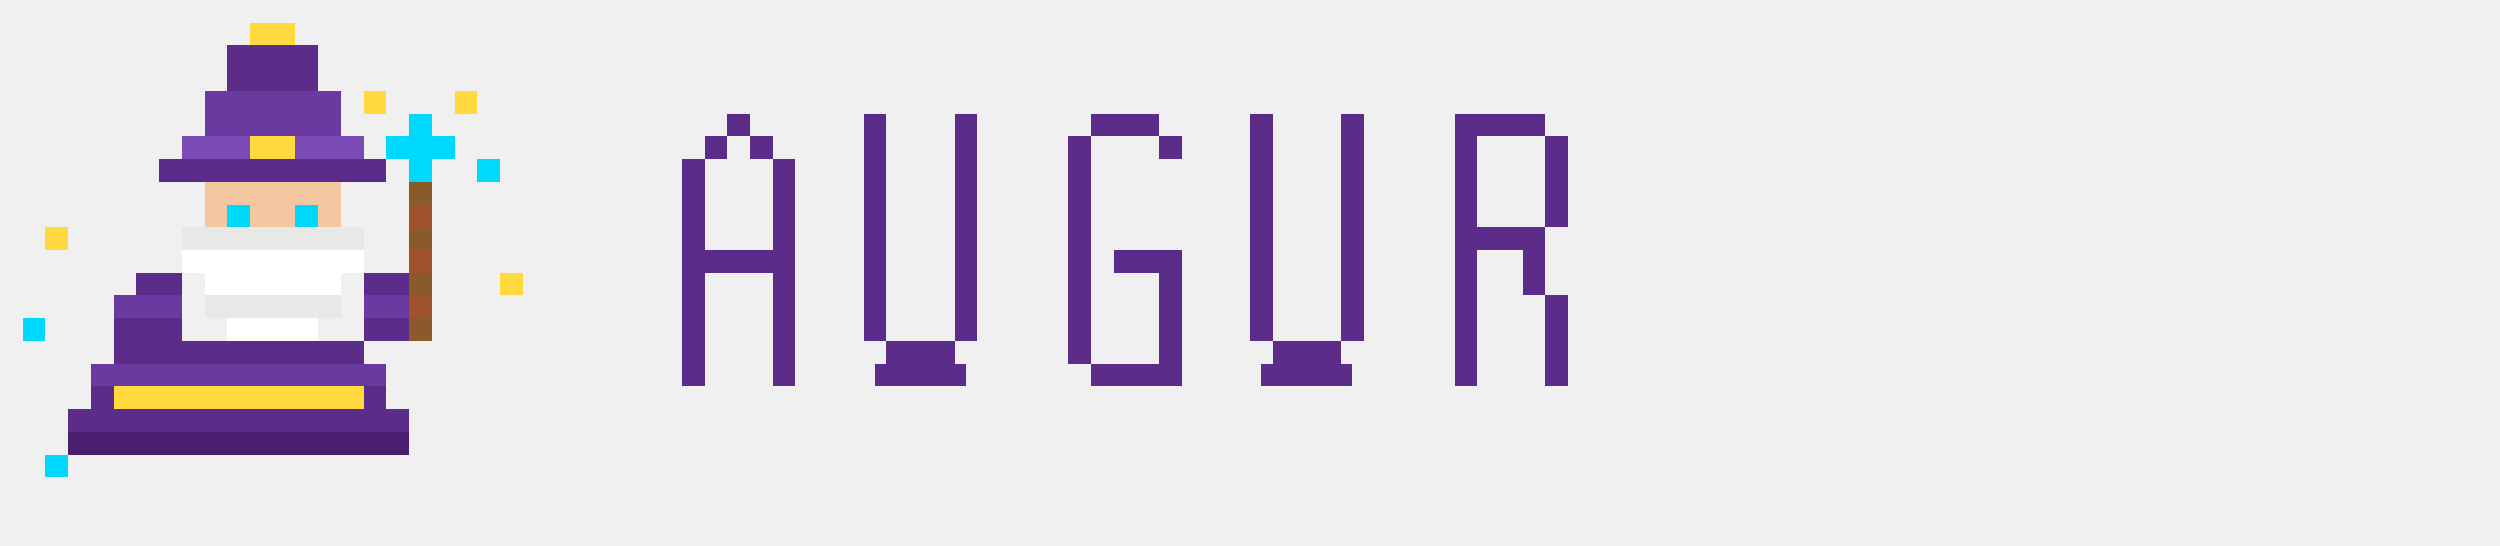
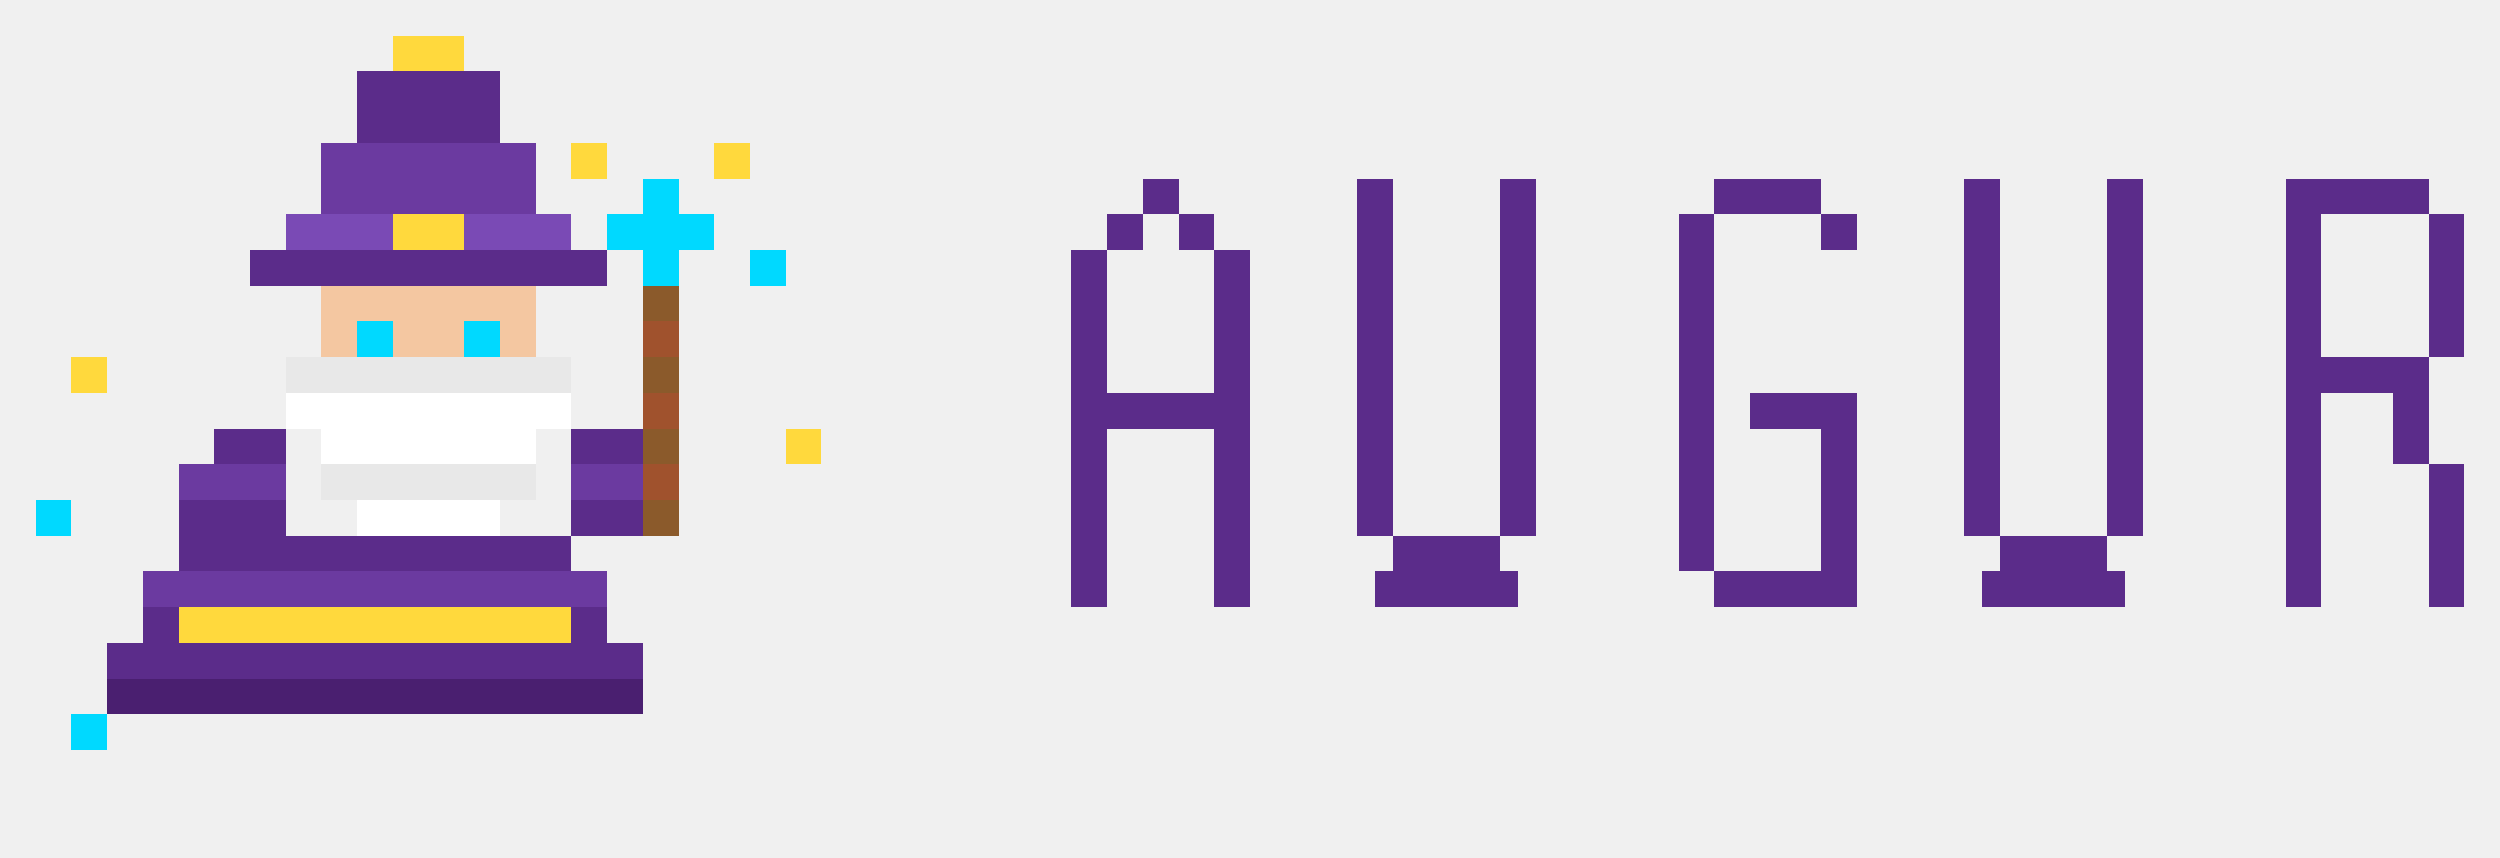
- <svg xmlns="http://www.w3.org/2000/svg" viewBox="0 0 220 48" shape-rendering="crispEdges" width="880" height="192">
+ <svg xmlns="http://www.w3.org/2000/svg" viewBox="0 0 140 48" shape-rendering="crispEdges" width="560" height="192">
  <g transform="scale(2)">
    <rect x="11" y="1" width="2" height="1" fill="#FFD93D" />
    <rect x="10" y="2" width="4" height="1" fill="#5B2C8A" />
    <rect x="10" y="3" width="4" height="1" fill="#5B2C8A" />
    <rect x="9" y="4" width="1" height="1" fill="#FFD93D" />
    <rect x="14" y="4" width="1" height="1" fill="#FFD93D" />
    <rect x="9" y="4" width="6" height="1" fill="#6B3AA0" />
    <rect x="9" y="5" width="6" height="1" fill="#6B3AA0" />
    <rect x="8" y="6" width="8" height="1" fill="#7A4AB5" />
    <rect x="7" y="7" width="10" height="1" fill="#5B2C8A" />
    <rect x="11" y="6" width="2" height="1" fill="#FFD93D" />
    <rect x="9" y="8" width="6" height="1" fill="#F4C7A1" />
    <rect x="9" y="9" width="6" height="1" fill="#F4C7A1" />
    <rect x="10" y="9" width="1" height="1" fill="#00D9FF" />
    <rect x="13" y="9" width="1" height="1" fill="#00D9FF" />
    <rect x="8" y="10" width="8" height="1" fill="#E8E8E8" />
    <rect x="8" y="11" width="8" height="1" fill="#FFFFFF" />
    <rect x="9" y="12" width="6" height="1" fill="#FFFFFF" />
    <rect x="9" y="13" width="6" height="1" fill="#E8E8E8" />
    <rect x="10" y="14" width="4" height="1" fill="#FFFFFF" />
    <rect x="11" y="15" width="2" height="1" fill="#E8E8E8" />
    <rect x="6" y="12" width="2" height="1" fill="#5B2C8A" />
    <rect x="16" y="12" width="2" height="1" fill="#5B2C8A" />
    <rect x="5" y="13" width="3" height="1" fill="#6B3AA0" />
    <rect x="16" y="13" width="3" height="1" fill="#6B3AA0" />
    <rect x="5" y="14" width="3" height="1" fill="#5B2C8A" />
    <rect x="16" y="14" width="3" height="1" fill="#5B2C8A" />
    <rect x="5" y="15" width="11" height="1" fill="#5B2C8A" />
    <rect x="4" y="16" width="13" height="1" fill="#6B3AA0" />
    <rect x="4" y="17" width="13" height="1" fill="#5B2C8A" />
    <rect x="3" y="18" width="15" height="1" fill="#5B2C8A" />
    <rect x="3" y="19" width="15" height="1" fill="#4A1F70" />
    <rect x="5" y="17" width="11" height="1" fill="#FFD93D" />
    <rect x="18" y="5" width="1" height="1" fill="#00D9FF" />
    <rect x="17" y="6" width="3" height="1" fill="#00D9FF" />
    <rect x="18" y="7" width="1" height="1" fill="#00D9FF" />
    <rect x="18" y="8" width="1" height="1" fill="#8B5A2B" />
    <rect x="18" y="9" width="1" height="1" fill="#A0522D" />
    <rect x="18" y="10" width="1" height="1" fill="#8B5A2B" />
    <rect x="18" y="11" width="1" height="1" fill="#A0522D" />
    <rect x="18" y="12" width="1" height="1" fill="#8B5A2B" />
    <rect x="18" y="13" width="1" height="1" fill="#A0522D" />
    <rect x="18" y="14" width="1" height="1" fill="#8B5A2B" />
    <rect x="20" y="4" width="1" height="1" fill="#FFD93D" />
    <rect x="16" y="4" width="1" height="1" fill="#FFD93D" />
    <rect x="21" y="7" width="1" height="1" fill="#00D9FF" />
    <rect x="2" y="10" width="1" height="1" fill="#FFD93D" />
    <rect x="1" y="14" width="1" height="1" fill="#00D9FF" />
    <rect x="22" y="12" width="1" height="1" fill="#FFD93D" />
    <rect x="2" y="20" width="1" height="1" fill="#00D9FF" />
  </g>
  <g fill="#5B2C8A">
    <rect x="60" y="14" width="2" height="20" />
    <rect x="62" y="12" width="2" height="2" />
    <rect x="64" y="10" width="2" height="2" />
    <rect x="66" y="12" width="2" height="2" />
    <rect x="68" y="14" width="2" height="20" />
    <rect x="62" y="22" width="6" height="2" />
    <rect x="76" y="10" width="2" height="20" />
    <rect x="84" y="10" width="2" height="20" />
    <rect x="78" y="30" width="6" height="2" />
    <rect x="77" y="32" width="8" height="2" />
    <rect x="94" y="12" width="2" height="20" />
    <rect x="96" y="10" width="6" height="2" />
    <rect x="96" y="32" width="6" height="2" />
    <rect x="102" y="12" width="2" height="2" />
    <rect x="102" y="22" width="2" height="12" />
    <rect x="98" y="22" width="6" height="2" />
    <rect x="110" y="10" width="2" height="20" />
    <rect x="118" y="10" width="2" height="20" />
    <rect x="112" y="30" width="6" height="2" />
    <rect x="111" y="32" width="8" height="2" />
    <rect x="128" y="10" width="2" height="24" />
    <rect x="130" y="10" width="6" height="2" />
    <rect x="136" y="12" width="2" height="8" />
    <rect x="130" y="20" width="6" height="2" />
    <rect x="134" y="22" width="2" height="4" />
    <rect x="136" y="26" width="2" height="8" />
  </g>
</svg>
